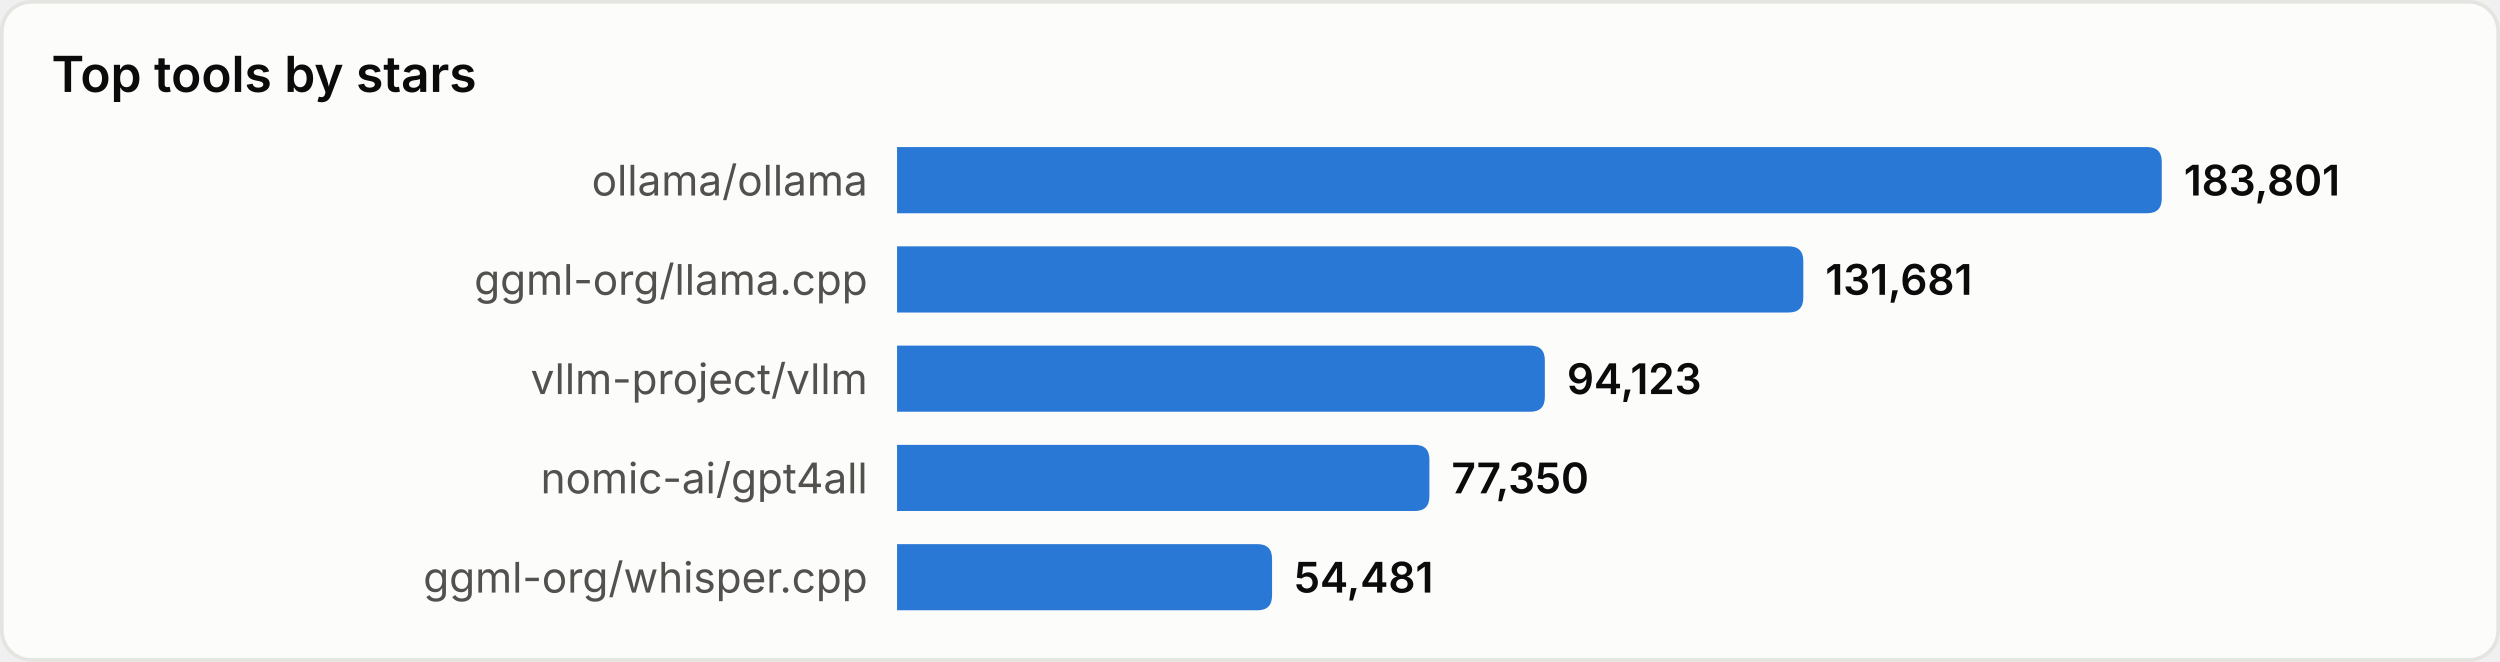
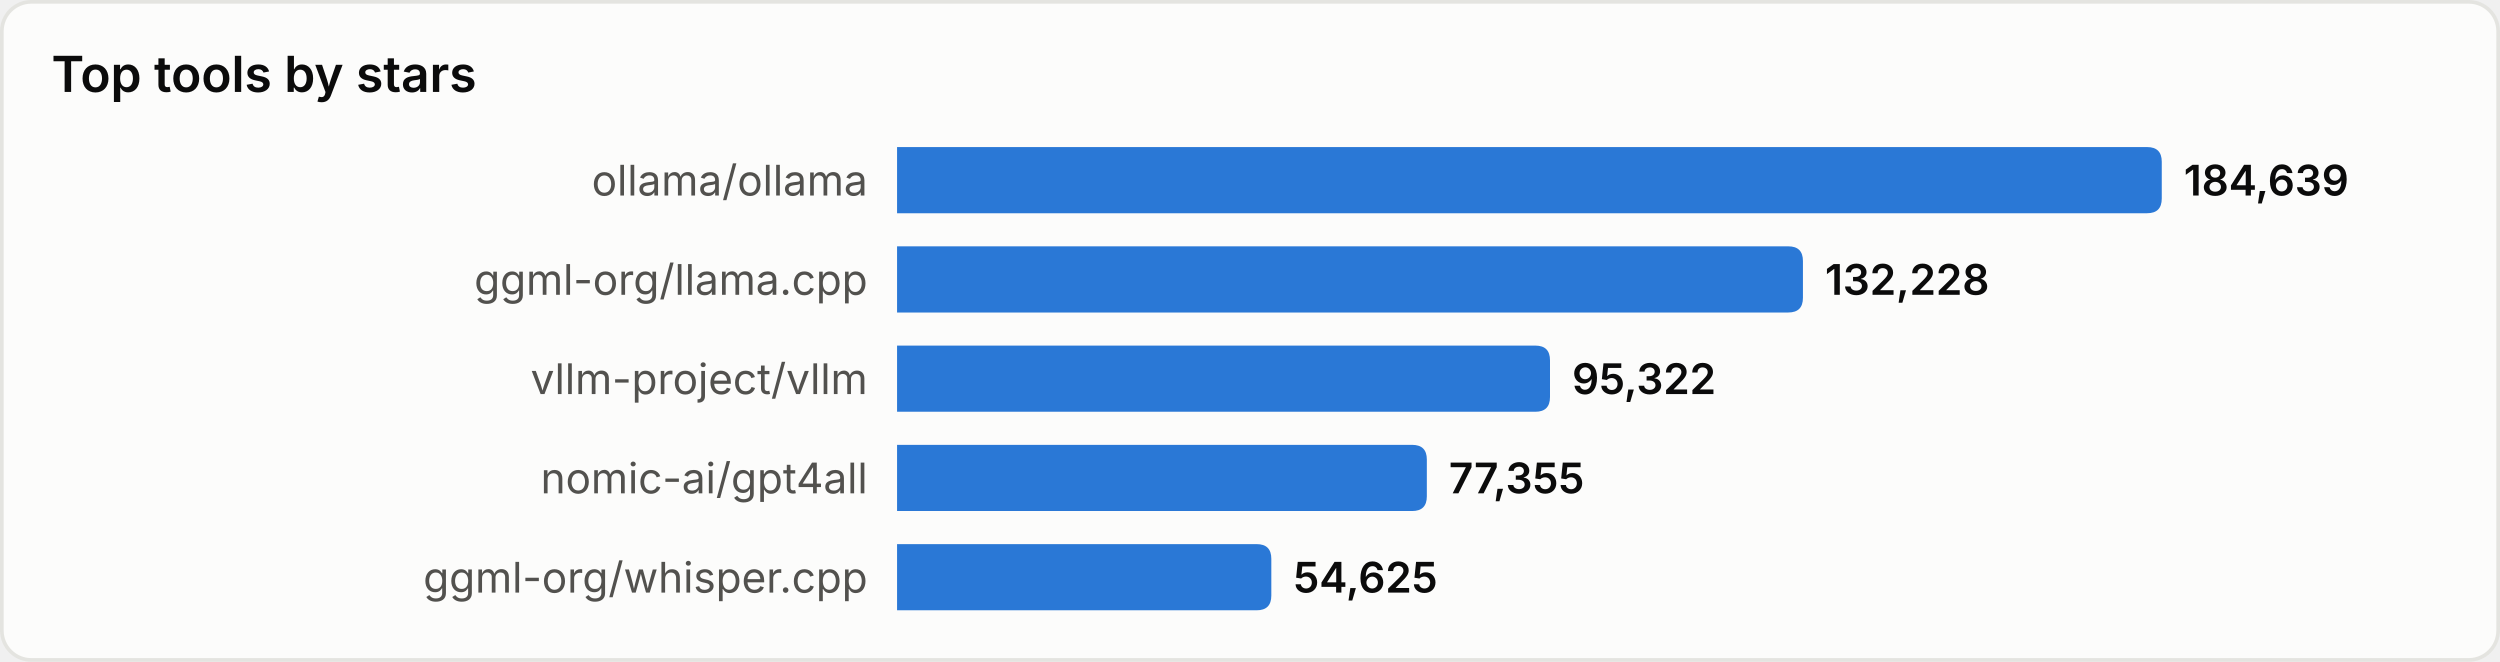
<svg xmlns="http://www.w3.org/2000/svg" width="680" height="180" viewBox="0 0 680 180" role="img" aria-label="Top tools by stars">
  <style>
text{font-family:system-ui,-apple-system,'Segoe UI',sans-serif}
.srf{fill:#fcfcfb;stroke:#e4e4e0}.ttl{fill:#0b0b0b;font-size:13.5px;font-weight:600}
.lbl{fill:#52514e;font-size:11.5px}.val{fill:#0b0b0b;font-size:11.5px;font-weight:600}
.bar{fill:#2a78d6}
@media(prefers-color-scheme:dark){
.srf{fill:#1a1a19;stroke:#33332f}.ttl{fill:#ffffff}
.lbl{fill:#c3c2b7}.val{fill:#ffffff}.bar{fill:#3987e5}
}
</style>
  <rect x="0.5" y="0.5" width="679" height="179" rx="8" class="srf" />
  <text x="14" y="25" class="ttl">Top tools by stars</text>
  <text x="236" y="49.0" class="lbl" text-anchor="end" dominant-baseline="central">ollama/ollama</text>
  <path d="M244,40 h340.0 q4,0 4,4 v10 q0,4 -4,4 h-340.0 z" class="bar" />
-   <text x="594.0" y="49.0" class="val" dominant-baseline="central">183,801</text>
+   <text x="594.0" y="49.0" class="val" dominant-baseline="central">184,639</text>
  <text x="236" y="76.0" class="lbl" text-anchor="end" dominant-baseline="central">ggml-org/llama.cpp</text>
-   <path d="M244,67 h242.5 q4,0 4,4 v10 q0,4 -4,4 h-242.5 z" class="bar" />
-   <text x="496.5" y="76.0" class="val" dominant-baseline="central">131,681</text>
+   <path d="M244,67 h242.4 q4,0 4,4 v10 q0,4 -4,4 h-242.4 z" class="bar" />
+   <text x="496.4" y="76.0" class="val" dominant-baseline="central">132,228</text>
  <text x="236" y="103.0" class="lbl" text-anchor="end" dominant-baseline="central">vllm-project/vllm</text>
-   <path d="M244,94 h172.2 q4,0 4,4 v10 q0,4 -4,4 h-172.2 z" class="bar" />
-   <text x="426.2" y="103.0" class="val" dominant-baseline="central">94,123</text>
+   <path d="M244,94 h173.6 q4,0 4,4 v10 q0,4 -4,4 h-173.6 z" class="bar" />
+   <text x="427.6" y="103.0" class="val" dominant-baseline="central">95,322</text>
  <text x="236" y="130.0" class="lbl" text-anchor="end" dominant-baseline="central">nomic-ai/gpt4all</text>
-   <path d="M244,121 h140.8 q4,0 4,4 v10 q0,4 -4,4 h-140.8 z" class="bar" />
-   <text x="394.8" y="130.0" class="val" dominant-baseline="central">77,350</text>
+   <path d="M244,121 h140.1 q4,0 4,4 v10 q0,4 -4,4 h-140.1 z" class="bar" />
+   <text x="394.1" y="130.0" class="val" dominant-baseline="central">77,355</text>
  <text x="236" y="157.0" class="lbl" text-anchor="end" dominant-baseline="central">ggml-org/whisper.cpp</text>
-   <path d="M244,148 h98.0 q4,0 4,4 v10 q0,4 -4,4 h-98.0 z" class="bar" />
-   <text x="352.0" y="157.0" class="val" dominant-baseline="central">54,481</text>
+   <path d="M244,148 h97.8 q4,0 4,4 v10 q0,4 -4,4 h-97.8 z" class="bar" />
+   <text x="351.8" y="157.0" class="val" dominant-baseline="central">54,625</text>
</svg>
